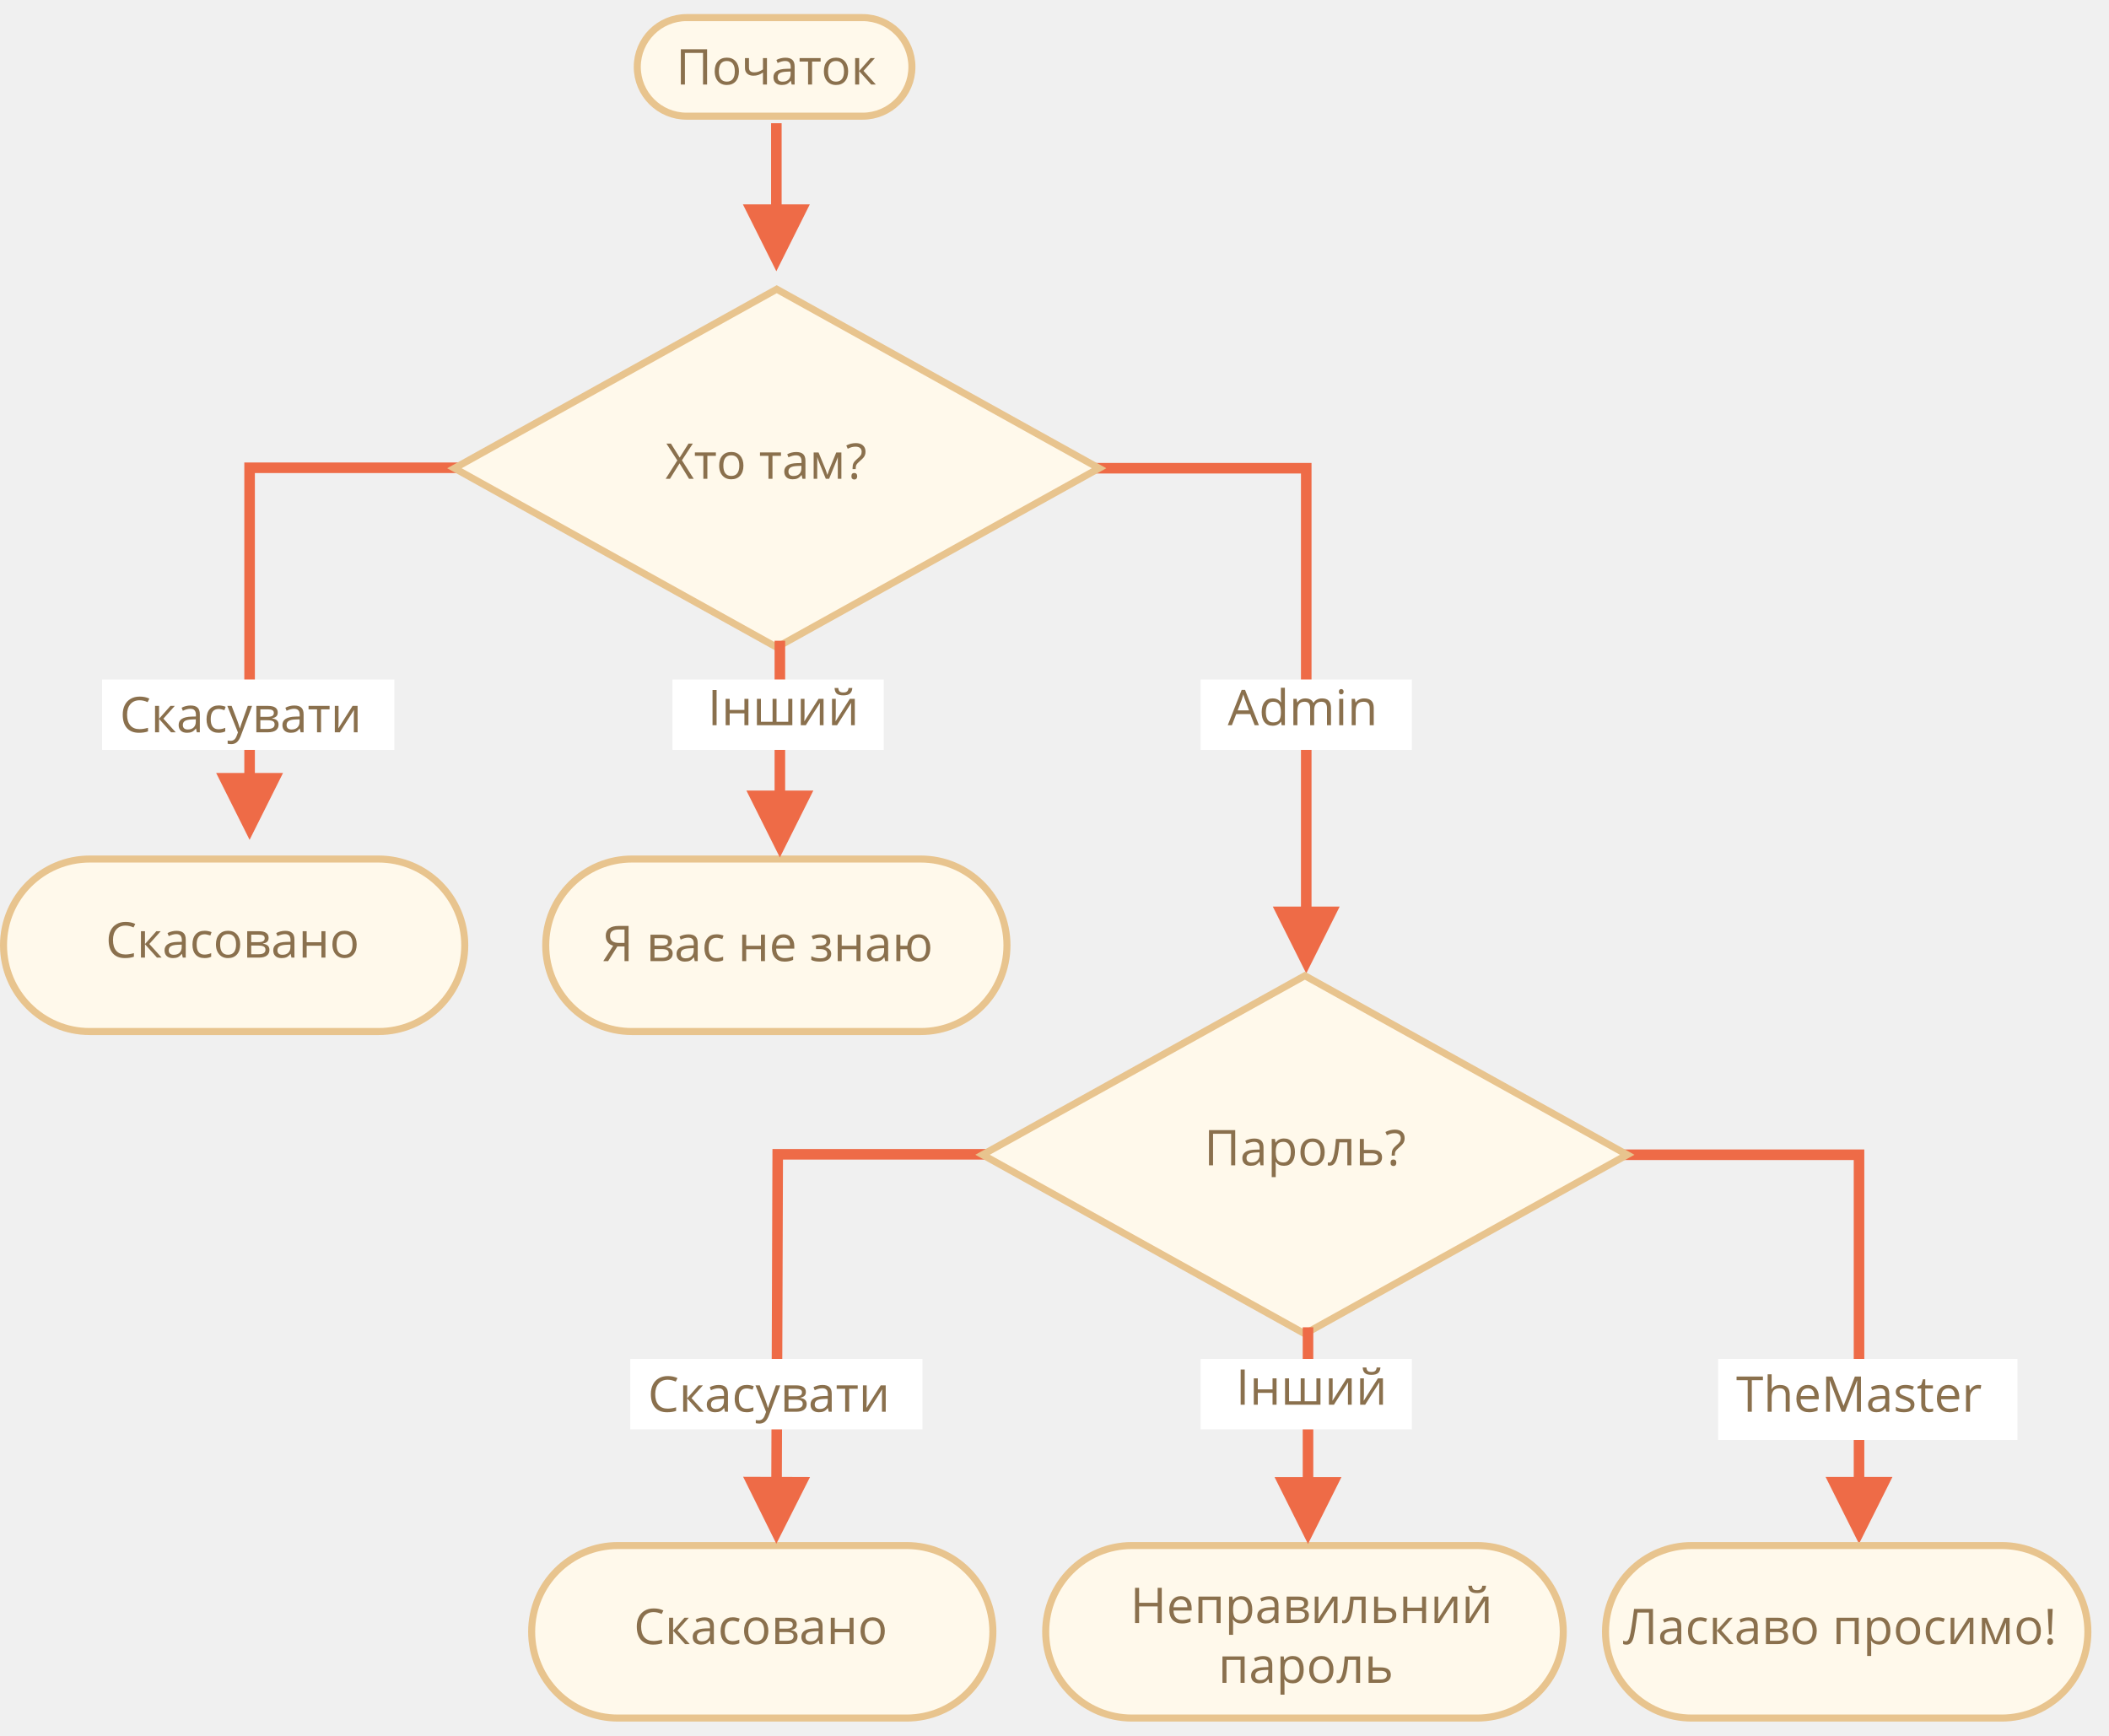
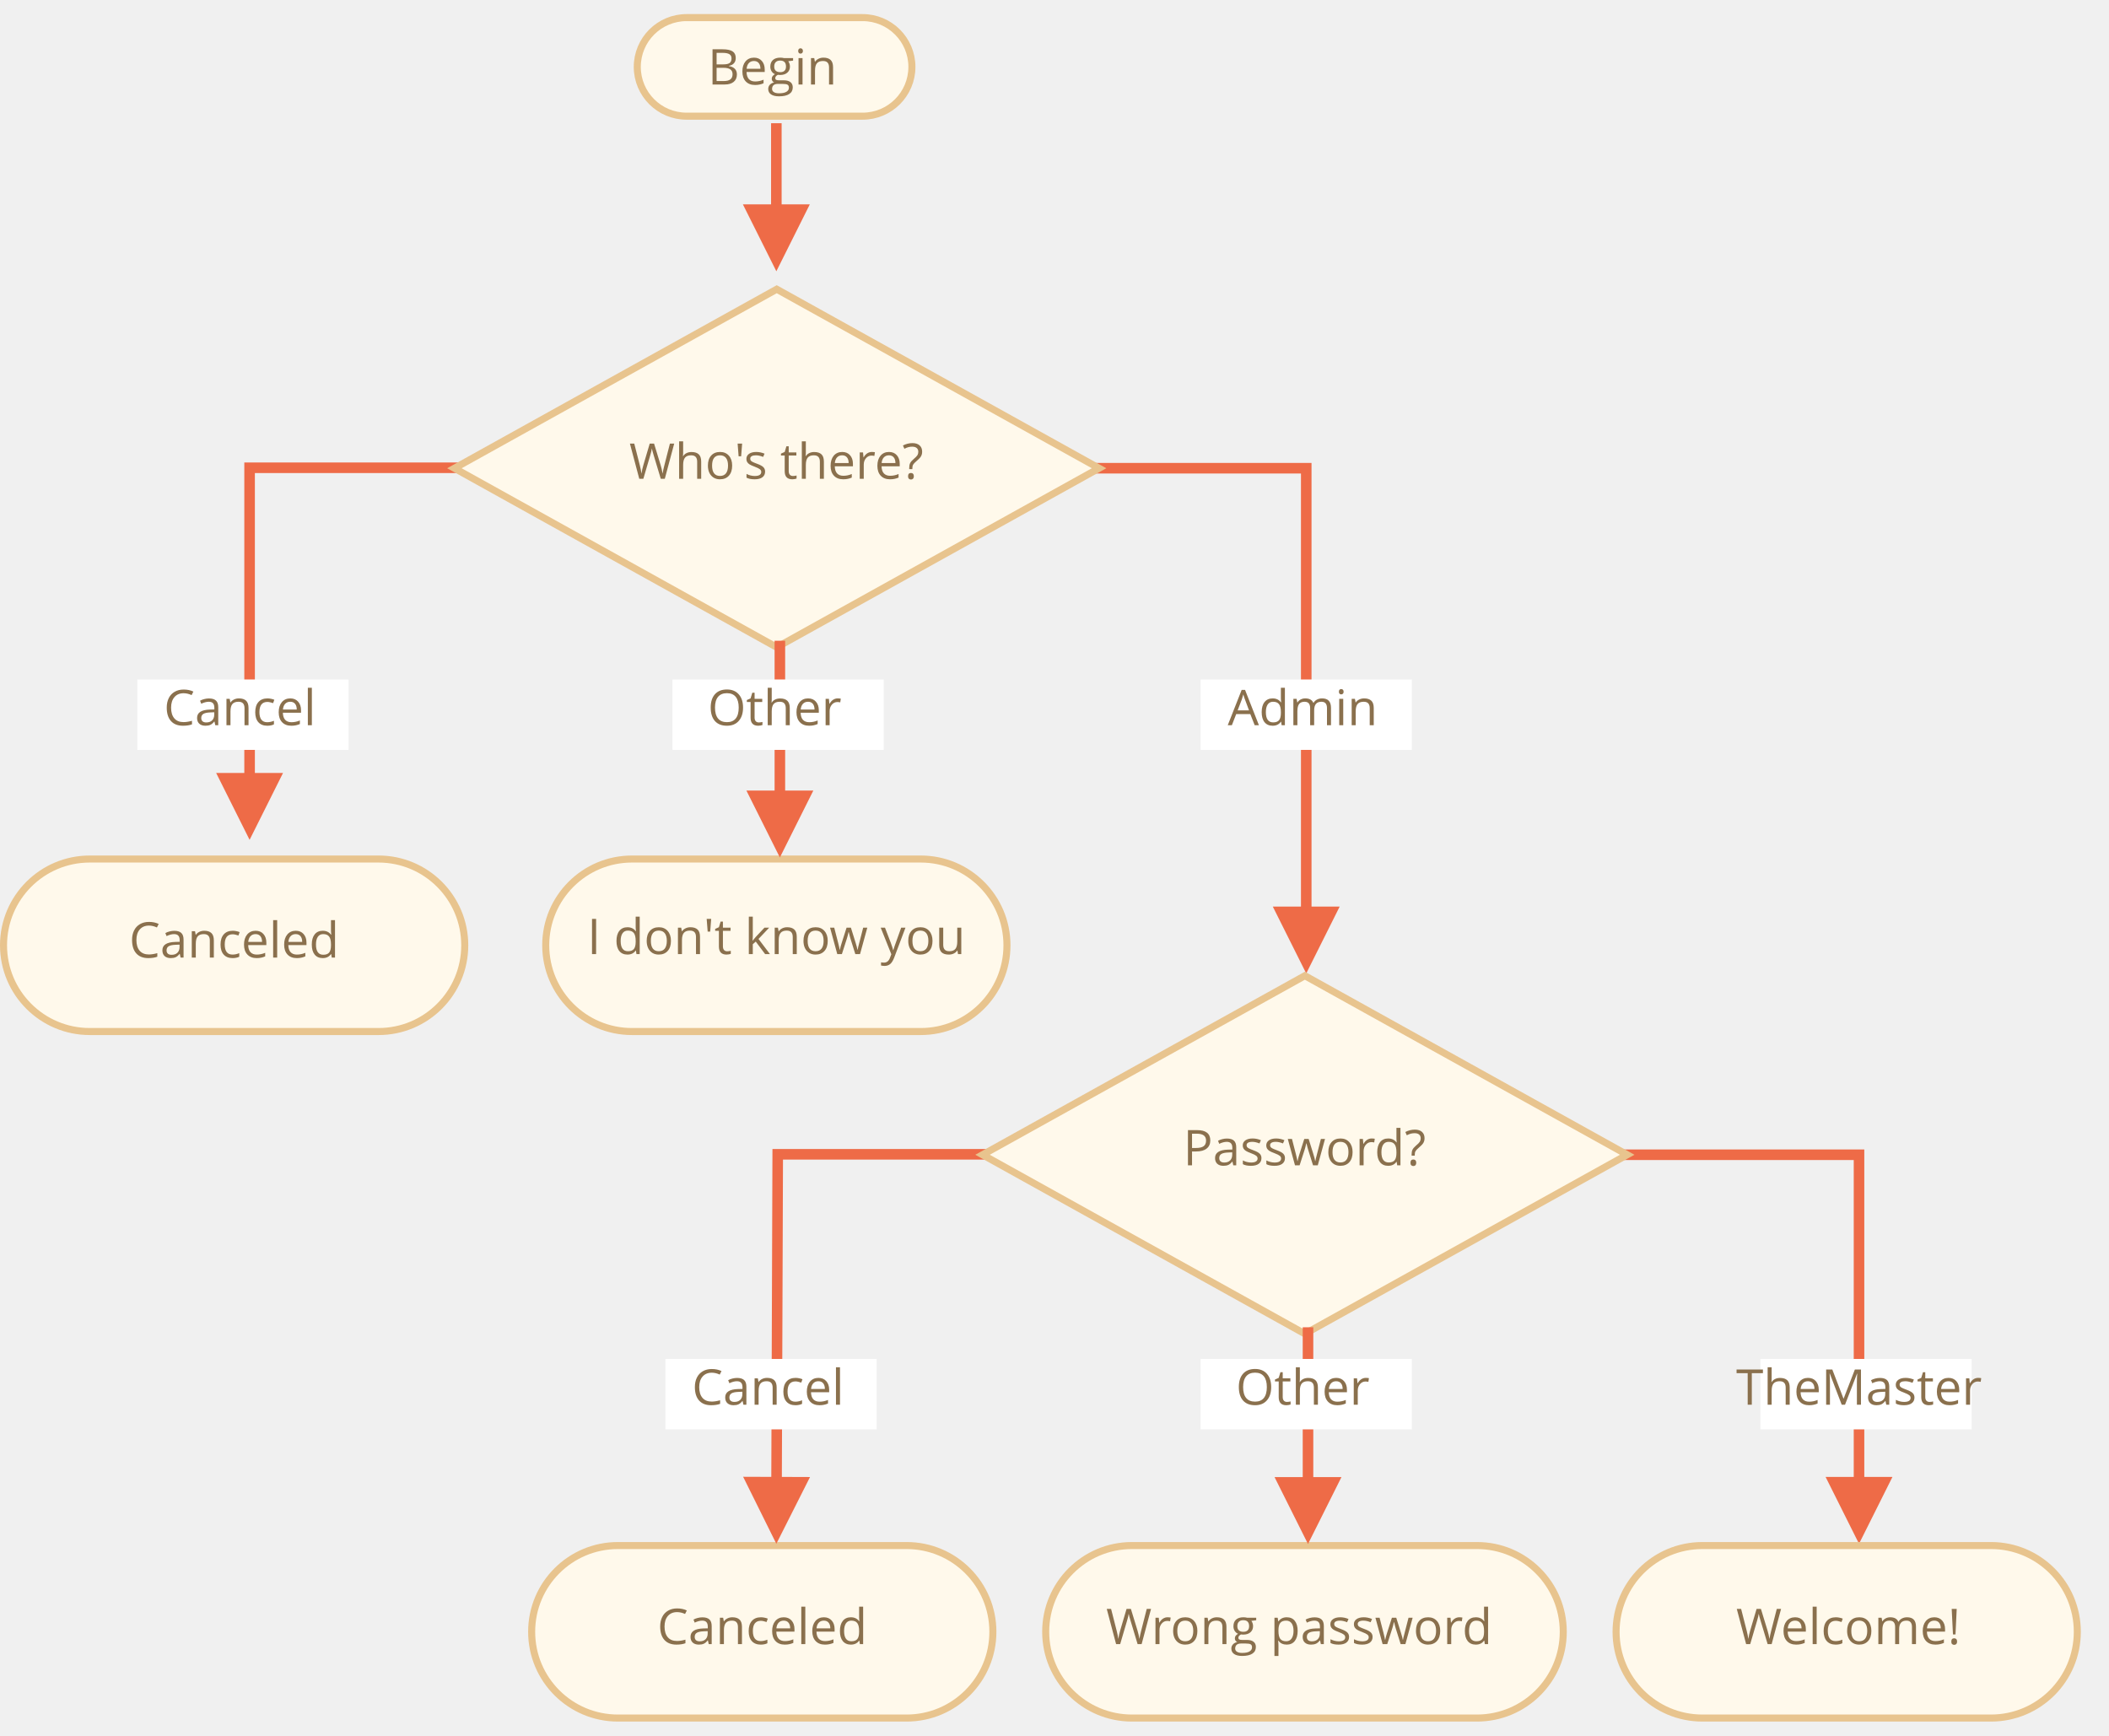
<svg xmlns="http://www.w3.org/2000/svg" width="599px" height="493px" viewBox="0 0 599 493" version="1.1">
  <g id="combined" stroke="none" stroke-width="1" fill="none" fill-rule="evenodd">
    <g id="ifelse_task.svg">
      <path id="Path-1218-Copy" d="M526.5,419.5 L526.5,329.5 L446,329.5 L444.5,329.5 L444.5,326.5 L529.5,326.5 L529.5,419.5 L537.5,419.5 L528,438.5 L518.5,419.5 L526.5,419.5 Z" fill="#EE6B47" fill-rule="nonzero" />
      <path id="Path-1218-Copy" d="M369.5,257.5 L369.5,134.5 L289,134.5 L287.5,134.5 L287.5,131.5 L372.5,131.5 L372.5,257.5 L380.5,257.5 L371,276.5 L361.5,257.5 L369.5,257.5 Z" fill="#EE6B47" fill-rule="nonzero" />
      <g id="Rectangle-1-+-Корень" transform="translate(180, 4)">
        <rect id="Rectangle-1" stroke="#E8C48E" stroke-width="2" fill="#FFF9EB" x="1" y="1" width="78" height="28" rx="14" />
        <text id="Begin" font-family="OpenSans-Regular, Open Sans" font-size="14" font-weight="normal" fill="#8A704D">
-           <tspan x="12" y="20">Початок</tspan>
+           <tspan x="21" y="20">Begin</tspan>
        </text>
      </g>
      <g id="Rectangle-1-+-Корень-Copy-2" transform="translate(0, 243)">
        <rect id="Rectangle-1" stroke="#E8C48E" stroke-width="2" fill="#FFF9EB" x="1" y="1" width="131" height="49" rx="24.5" />
        <text id="Canceled" font-family="OpenSans-Regular, Open Sans" font-size="14" font-weight="normal" fill="#8A704D">
-           <tspan x="30" y="29">Скасовано</tspan>
+           <tspan x="36.647" y="29">Canceled</tspan>
        </text>
      </g>
      <g id="Rectangle-1-+-Корень-Copy-5" transform="translate(150, 438)">
        <rect id="Rectangle-1" stroke="#E8C48E" stroke-width="2" fill="#FFF9EB" x="1" y="1" width="131" height="49" rx="24.5" />
        <text id="Canceled" font-family="OpenSans-Regular, Open Sans" font-size="14" font-weight="normal" fill="#8A704D">
-           <tspan x="30" y="29">Скасовано</tspan>
+           <tspan x="36.647" y="29">Canceled</tspan>
        </text>
      </g>
      <g id="Rectangle-1-+-Корень-Copy-6" transform="translate(458, 438)">
-         <rect id="Rectangle-1" stroke="#E8C48E" stroke-width="2" fill="#FFF9EB" x="-2" y="1" width="137" height="49" rx="24.5" />
+         <rect id="Rectangle-1" stroke="#E8C48E" stroke-width="2" fill="#FFF9EB" x="1" y="1" width="131" height="49" rx="24.5" />
        <text id="Welcome!" font-family="OpenSans-Regular, Open Sans" font-size="14" font-weight="normal" fill="#8A704D">
-           <tspan x="3" y="29">Ласкаво просимо!</tspan>
+           <tspan x="35.093" y="29">Welcome!</tspan>
        </text>
      </g>
      <g id="Rectangle-1-+-Корень-Copy-4" transform="translate(154, 243)">
        <rect id="Rectangle-1" stroke="#E8C48E" stroke-width="2" fill="#FFF9EB" x="1" y="1" width="131" height="49" rx="24.5" />
        <text id="I-don't-know-you" font-family="OpenSans-Regular, Open Sans" font-size="14" font-weight="normal" fill="#8A704D">
-           <tspan x="17" y="30">Я вас не знаю</tspan>
+           <tspan x="12.773" y="28">I don't know you</tspan>
        </text>
      </g>
      <g id="Rectangle-1-+-Корень-Copy-7" transform="translate(296, 438)">
        <rect id="Rectangle-1" stroke="#E8C48E" stroke-width="2" fill="#FFF9EB" x="1" y="1" width="147" height="49" rx="24.5" />
        <text id="Wrong-password" font-family="OpenSans-Regular, Open Sans" font-size="14" font-weight="normal" fill="#8A704D">
-           <tspan x="25" y="23">Неправильний</tspan>
-           <tspan x="50" y="40"> пароль</tspan>
+           <tspan x="18.152" y="29">Wrong password</tspan>
        </text>
      </g>
      <path id="Line" d="M219,58.05 L219,35 L222,35 L222,58.05 L230,58.05 L220.5,77.05 L211,58.05 L219,58.05 Z" fill="#EE6B47" fill-rule="nonzero" />
      <path id="Path-1218" d="M69.389,219.548 L69.389,131.367 L131.691,131.367 L131.691,134.367 L72.389,134.367 L72.389,219.548 L80.389,219.548 L70.889,238.548 L61.389,219.548 L69.389,219.548 Z" fill="#EE6B47" fill-rule="nonzero" />
      <path id="Path-1218-Copy-2" d="M219.065,419.495 L219.394,326.367 L281.691,326.367 L281.691,329.367 L222.384,329.367 L222.065,419.505 L230.065,419.534 L220.498,438.5 L211.065,419.467 L219.065,419.495 Z" fill="#EE6B47" fill-rule="nonzero" />
      <g id="Rectangle-354-+-Каково-“официальное”" transform="translate(127, 81)">
        <path d="M2.059,52 L93.61,102.856 L185.161,52 L93.61,1.144 L2.059,52 Z" id="Rectangle-354" stroke="#E8C48E" stroke-width="2" fill="#FFF9EB" />
        <text id="Who's-there?" font-family="OpenSans-Regular, Open Sans" font-size="14" font-weight="normal" fill="#8A704D">
-           <tspan x="62" y="55">Хто там?</tspan>
+           <tspan x="51.722" y="55">Who's there?</tspan>
        </text>
      </g>
      <g id="Rectangle-354-+-Каково-“официальное”-Copy" transform="translate(277, 276)">
        <path d="M2.059,52 L93.61,102.856 L185.161,52 L93.61,1.144 L2.059,52 Z" id="Rectangle-354" stroke="#E8C48E" stroke-width="2" fill="#FFF9EB" />
        <text id="Password?" font-family="OpenSans-Regular, Open Sans" font-size="14" font-weight="normal" fill="#8A704D">
-           <tspan x="65" y="55">Пароль?</tspan>
+           <tspan x="59.03" y="55">Password?</tspan>
        </text>
      </g>
      <g id="Rectangle-356-+-Отмена" transform="translate(39, 191)">
-         <rect id="Rectangle-356" fill="#FFFFFF" x="-10" y="2" width="83" height="20" />
+         <rect id="Rectangle-356" fill="#FFFFFF" x="0" y="2" width="60" height="20" />
        <text id="Cancel" font-family="OpenSans-Regular, Open Sans" font-size="14" font-weight="normal" fill="#8A704D">
-           <tspan x="-5" y="17">Скасувати</tspan>
+           <tspan x="7.5" y="15">Cancel</tspan>
        </text>
      </g>
      <g id="Rectangle-356-+-Отмена-Copy" transform="translate(189, 384)">
-         <rect id="Rectangle-356" fill="#FFFFFF" x="-10" y="2" width="83" height="20" />
+         <rect id="Rectangle-356" fill="#FFFFFF" x="0" y="2" width="60" height="20" />
        <text id="Cancel" font-family="OpenSans-Regular, Open Sans" font-size="14" font-weight="normal" fill="#8A704D">
-           <tspan x="-5" y="17">Скасувати</tspan>
+           <tspan x="7.5" y="15">Cancel</tspan>
        </text>
      </g>
      <g id="Rectangle-356-Copy-+-“Админ”" transform="translate(341, 191)">
        <rect id="Rectangle-356-Copy" fill="#FFFFFF" x="0" y="2" width="60" height="20" />
        <text id="Admin" font-family="OpenSans-Regular, Open Sans" font-size="14" font-weight="normal" fill="#8A704D">
          <tspan x="7.703" y="15">Admin</tspan>
        </text>
      </g>
      <g id="Rectangle-356-Copy-+-“Админ”-Copy" transform="translate(493, 384)">
-         <rect id="Rectangle-356-Copy" fill="#FFFFFF" x="-5" y="2" width="85" height="23" />
+         <rect id="Rectangle-356-Copy" fill="#FFFFFF" x="7" y="2" width="60" height="20" />
        <text id="TheMaster" font-family="OpenSans-Regular, Open Sans" font-size="14" font-weight="normal" fill="#8A704D">
-           <tspan x="0.096" y="17">TheMaster</tspan>
+           <tspan x="0.096" y="15">TheMaster</tspan>
        </text>
      </g>
      <path id="Line" d="M220,224.56 L220,182 L223,182 L223,224.56 L231,224.56 L221.5,243.56 L212,224.56 L220,224.56 Z" fill="#EE6B47" fill-rule="nonzero" />
      <path id="Line-Copy-2" d="M370,419.56 L370,377 L373,377 L373,419.56 L381,419.56 L371.5,438.56 L362,419.56 L370,419.56 Z" fill="#EE6B47" fill-rule="nonzero" />
      <g id="Rectangle-356-Copy-2-+-“Админ”-Copy" transform="translate(191, 191)">
        <rect id="Rectangle-356-Copy-2" fill="#FFFFFF" x="0" y="2" width="60" height="20" />
        <text id="Other" font-family="OpenSans-Regular, Open Sans" font-size="14" font-weight="normal" fill="#8A704D">
-           <tspan x="9.996" y="15">Інший</tspan>
+           <tspan x="9.996" y="15">Other</tspan>
        </text>
      </g>
      <g id="Rectangle-356-Copy-2-+-“Админ”-Copy-Copy" transform="translate(341, 384)">
        <rect id="Rectangle-356-Copy-2" fill="#FFFFFF" x="0" y="2" width="60" height="20" />
        <text id="Other" font-family="OpenSans-Regular, Open Sans" font-size="14" font-weight="normal" fill="#8A704D">
-           <tspan x="9.996" y="15">Інший</tspan>
+           <tspan x="9.996" y="15">Other</tspan>
        </text>
      </g>
    </g>
  </g>
</svg>
